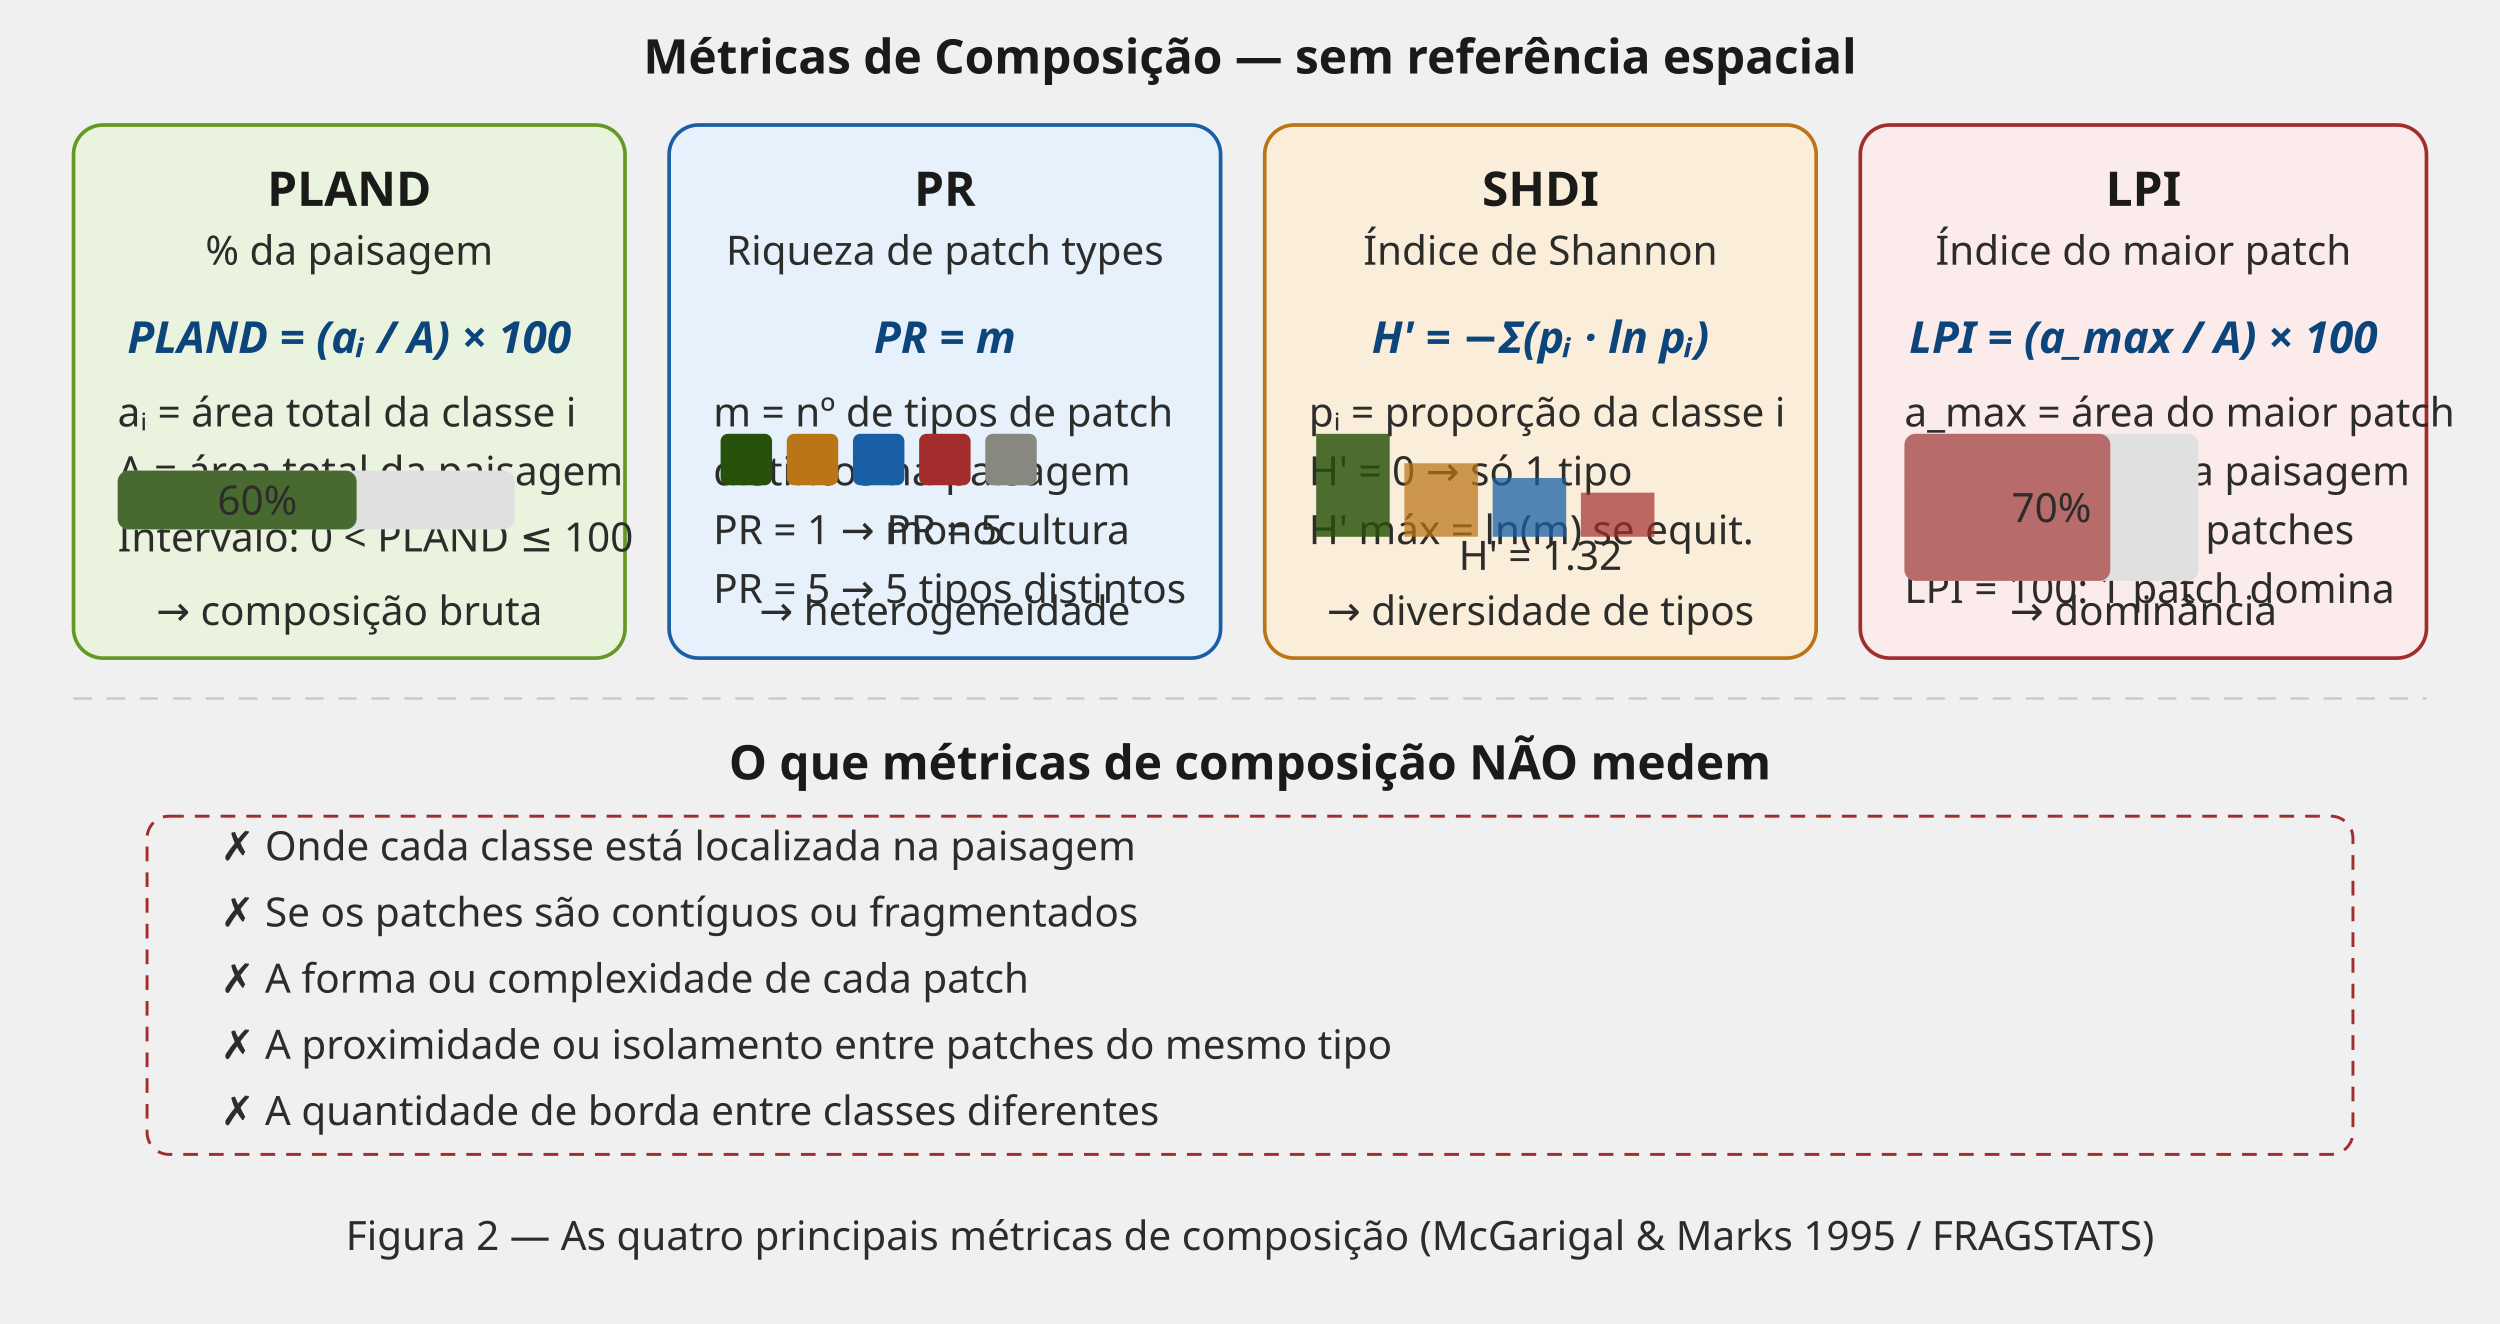
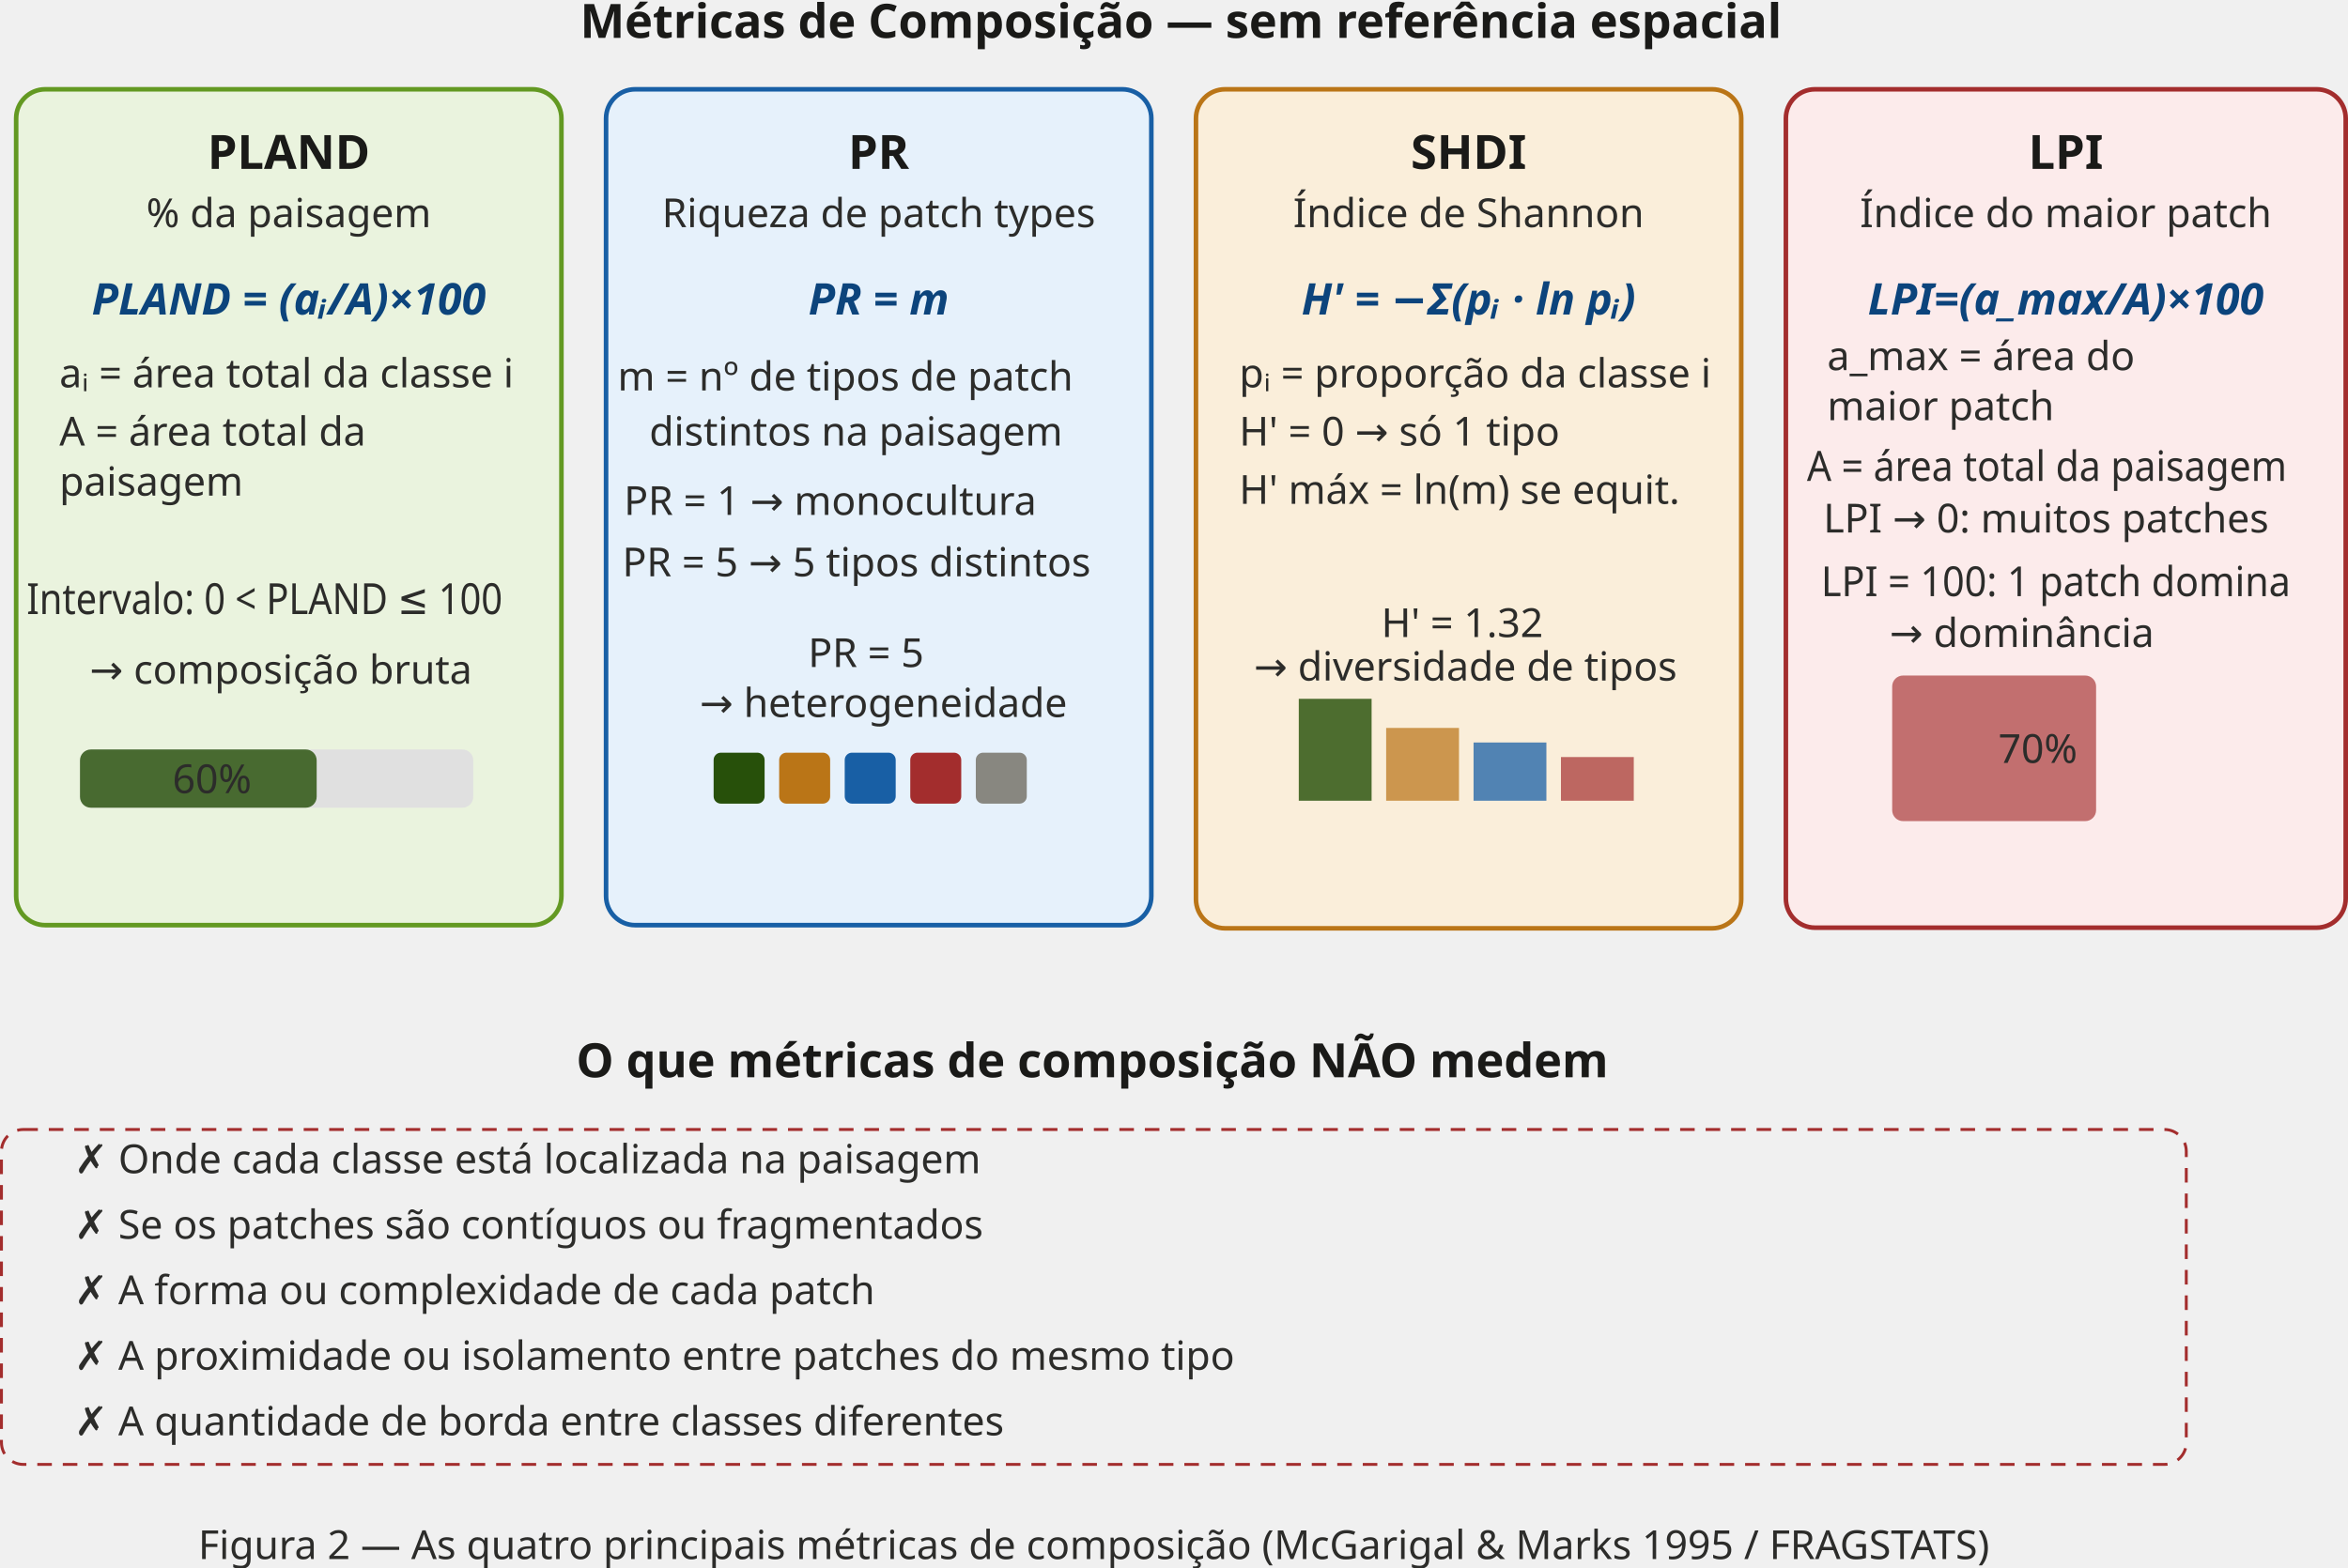
- <svg xmlns="http://www.w3.org/2000/svg" width="100%" viewBox="0 0 680 360" font-family="sans-serif">
-   <defs>
-     <style>
+ <svg xmlns="http://www.w3.org/2000/svg" width="170.606mm" height="113.92mm" viewBox="0 0 170.606 113.92" version="1.1" id="svg1" xml:space="preserve">
+   <defs id="defs1">
+     <style id="style1">
    text { font-family: sans-serif; }
    .th { font-size:13px; font-weight:600; fill:#1a1a18; }
    .ts { font-size:11px; font-weight:400; fill:#2c2c2a; }
    .eq { font-size:12px; font-weight:600; fill:#0C447C; font-style:italic; }
  </style>
+     <meshgradient id="meshgradient3" gradientUnits="userSpaceOnUse" x="535.324" y="195.169">
+       <meshrow id="meshrow3">
+         <meshpatch id="meshpatch3">
+           <stop path="c 26.667,0  53.333,0  80,0" style="stop-color:#ffffff;stop-opacity:1" id="stop4" />
+           <stop path="c 0,13.333  0,26.667  0,40" style="stop-color:#e0e0e0;stop-opacity:1" id="stop5" />
+           <stop path="c -26.667,0  -53.333,0  -80,0" style="stop-color:#ffffff;stop-opacity:1" id="stop6" />
+           <stop path="c 0,-13.333  0,-26.667  0,-40" style="stop-color:#e0e0e0;stop-opacity:1" id="stop7" />
+         </meshpatch>
+       </meshrow>
+     </meshgradient>
  </defs>
-   <text class="th" x="340" y="20" text-anchor="middle">Métricas de Composição — sem referência espacial</text>
-   <rect x="20" y="34" width="150" height="145" rx="8" fill="#EAF3DE" stroke="#639922" stroke-width="1" />
-   <text class="th" x="95" y="56" text-anchor="middle" fill="#173404">PLAND</text>
-   <text class="ts" x="95" y="72" text-anchor="middle">% da paisagem</text>
-   <text class="eq" x="95" y="96" text-anchor="middle">PLAND = (aᵢ / A) × 100</text>
-   <text class="ts" x="32" y="116">aᵢ = área total da classe i</text>
-   <text class="ts" x="32" y="132">A = área total da paisagem</text>
-   <text class="ts" x="32" y="150">Intervalo: 0 &lt; PLAND ≤ 100</text>
-   <text class="ts" x="95" y="170" text-anchor="middle" fill="#639922">→ composição bruta</text>
-   <rect x="32" y="128" width="108" height="16" rx="3" fill="#e0e0e0" />
-   <rect x="32" y="128" width="65" height="16" rx="3" fill="#27500A" opacity="0.82" />
-   <text class="ts" x="70" y="140" text-anchor="middle" fill="white">60%</text>
-   <rect x="182" y="34" width="150" height="145" rx="8" fill="#E6F1FB" stroke="#185FA5" stroke-width="1" />
-   <text class="th" x="257" y="56" text-anchor="middle" fill="#0C447C">PR</text>
-   <text class="ts" x="257" y="72" text-anchor="middle">Riqueza de patch types</text>
-   <text class="eq" x="257" y="96" text-anchor="middle">PR = m</text>
-   <text class="ts" x="194" y="116">m = nº de tipos de patch</text>
-   <text class="ts" x="194" y="132">distintos na paisagem</text>
-   <text class="ts" x="194" y="148">PR = 1 → monocultura</text>
-   <text class="ts" x="194" y="164">PR = 5 → 5 tipos distintos</text>
-   <text class="ts" x="257" y="170" text-anchor="middle" fill="#185FA5">→ heterogeneidade</text>
-   <rect x="196" y="118" width="14" height="14" rx="2" fill="#27500A" />
-   <rect x="214" y="118" width="14" height="14" rx="2" fill="#BA7517" />
-   <rect x="232" y="118" width="14" height="14" rx="2" fill="#185FA5" />
-   <rect x="250" y="118" width="14" height="14" rx="2" fill="#A32D2D" />
-   <rect x="268" y="118" width="14" height="14" rx="2" fill="#888780" />
-   <text class="ts" x="257" y="148" text-anchor="middle" fill="#0C447C">PR = 5</text>
-   <rect x="344" y="34" width="150" height="145" rx="8" fill="#FAEEDA" stroke="#BA7517" stroke-width="1" />
-   <text class="th" x="419" y="56" text-anchor="middle" fill="#633806">SHDI</text>
-   <text class="ts" x="419" y="72" text-anchor="middle">Índice de Shannon</text>
-   <text class="eq" x="419" y="96" text-anchor="middle">H' = −Σ(pᵢ · ln pᵢ)</text>
-   <text class="ts" x="356" y="116">pᵢ = proporção da classe i</text>
-   <text class="ts" x="356" y="132">H' = 0 → só 1 tipo</text>
-   <text class="ts" x="356" y="148">H' máx = ln(m) se equit.</text>
-   <text class="ts" x="419" y="170" text-anchor="middle" fill="#BA7517">→ diversidade de tipos</text>
-   <rect x="358" y="118" width="20" height="28" fill="#27500A" opacity="0.82" />
-   <rect x="382" y="126" width="20" height="20" fill="#BA7517" opacity="0.72" />
-   <rect x="406" y="130" width="20" height="16" fill="#185FA5" opacity="0.75" />
-   <rect x="430" y="134" width="20" height="12" fill="#A32D2D" opacity="0.7" />
-   <text class="ts" x="419" y="155" text-anchor="middle" fill="#BA7517">H' = 1.32</text>
-   <rect x="506" y="34" width="154" height="145" rx="8" fill="#FCEBEB" stroke="#A32D2D" stroke-width="1" />
-   <text class="th" x="583" y="56" text-anchor="middle" fill="#791F1F">LPI</text>
-   <text class="ts" x="583" y="72" text-anchor="middle">Índice do maior patch</text>
-   <text class="eq" x="583" y="96" text-anchor="middle">LPI = (a_max / A) × 100</text>
-   <text class="ts" x="518" y="116">a_max = área do maior patch</text>
-   <text class="ts" x="518" y="132">A = área total da paisagem</text>
-   <text class="ts" x="518" y="148">LPI → 0: muitos patches</text>
-   <text class="ts" x="518" y="164">LPI = 100: 1 patch domina</text>
-   <text class="ts" x="583" y="170" text-anchor="middle" fill="#A32D2D">→ dominância</text>
-   <rect x="518" y="118" width="80" height="40" rx="3" fill="#e0e0e0" />
-   <rect x="518" y="118" width="56" height="40" rx="3" fill="#A32D2D" opacity="0.65" />
-   <text class="ts" x="558" y="142" text-anchor="middle" fill="white">70%</text>
-   <line x1="20" y1="190" x2="660" y2="190" stroke="#c8c6be" stroke-width="0.6" stroke-dasharray="5,4" />
-   <text class="th" x="340" y="212" text-anchor="middle">O que métricas de composição NÃO medem</text>
-   <text class="ts" x="60" y="234">✗  Onde cada classe está localizada na paisagem</text>
-   <text class="ts" x="60" y="252">✗  Se os patches são contíguos ou fragmentados</text>
-   <text class="ts" x="60" y="270">✗  A forma ou complexidade de cada patch</text>
-   <text class="ts" x="60" y="288">✗  A proximidade ou isolamento entre patches do mesmo tipo</text>
-   <text class="ts" x="60" y="306">✗  A quantidade de borda entre classes diferentes</text>
-   <rect x="40" y="222" width="600" height="92" rx="6" fill="none" stroke="#A32D2D" stroke-width="0.8" stroke-dasharray="4,3" />
-   <text class="ts" x="340" y="340" text-anchor="middle">Figura 2 — As quatro principais métricas de composição (McGarigal &amp; Marks 1995 / FRAGSTATS)</text>
+   <g id="layer1" transform="translate(-16.51653,-104.4197)">
+     <g style="font-family:sans-serif" id="g1" transform="matrix(0.2645833,0,0,0.2645833,12.36475,101.8791)">
+       <text class="th" x="340" y="20" text-anchor="middle" id="text1">Métricas de Composição — sem referência espacial</text>
+       <rect x="20.129" y="34.129" width="149.743" height="229.614" rx="7.986" fill="#eaf3de" stroke="#639922" stroke-width="1.257" id="rect1" />
+       <text class="th" x="95" y="56" text-anchor="middle" fill="#173404" id="text2">PLAND</text>
+       <text class="ts" x="95" y="72" text-anchor="middle" id="text3">% da paisagem</text>
+       <text class="eq" x="95" y="96" text-anchor="middle" id="text4">PLAND = (aᵢ/A)×100</text>
+       <text class="ts" x="32" y="116" id="text5">aᵢ = área total da classe i</text>
+       <text class="ts" x="32" y="132" id="text6">
+         <tspan id="tspan7" x="32" y="132">A = área total da</tspan>
+         <tspan id="tspan8" x="32" y="145.75">paisagem</tspan>
+       </text>
+       <text class="ts" x="24.687" y="166.126" id="text7" transform="scale(0.9317704,1.073226)" style="stroke-width:0.932">Intervalo: 0 &lt; PLAND ≤ 100</text>
+       <text class="ts" x="92.824" y="197.42" text-anchor="middle" fill="#639922" id="text8">→ composição bruta</text>
+       <rect x="37.658" y="215.483" width="108" height="16" rx="3" fill="#e0e0e0" id="rect8" />
+       <rect x="37.658" y="215.483" width="65" height="16" rx="3" fill="#27500a" opacity="0.82" id="rect9" />
+       <text class="ts" x="73.917" y="227.483" text-anchor="middle" fill="white" id="text9">60%</text>
+       <rect x="182.129" y="34.129" width="149.743" height="229.614" rx="7.986" fill="#e6f1fb" stroke="#185fa5" stroke-width="1.257" id="rect10" />
+       <text class="th" x="257" y="56" text-anchor="middle" fill="#0C447C" id="text10">PR</text>
+       <text class="ts" x="257" y="72" text-anchor="middle" id="text11">Riqueza de patch types</text>
+       <text class="eq" x="257" y="96" text-anchor="middle" id="text12">PR = m</text>
+       <text class="ts" x="185.295" y="116.87" id="text13">m = nº de tipos de patch</text>
+       <text class="ts" x="194" y="132" id="text14">distintos na paisagem</text>
+       <text class="ts" x="187.036" y="151.047" id="text15">PR = 1 → monocultura</text>
+       <text class="ts" x="186.601" y="167.917" id="text16">PR = 5 → 5 tipos distintos</text>
+       <text class="ts" x="258.306" y="206.56" text-anchor="middle" fill="#185FA5" id="text17">→ heterogeneidade</text>
+       <rect x="211.669" y="216.364" width="14" height="14" rx="2" fill="#27500a" id="rect17" />
+       <rect x="229.669" y="216.364" width="14" height="14" rx="2" fill="#ba7517" id="rect18" />
+       <rect x="247.669" y="216.364" width="14" height="14" rx="2" fill="#185fa5" id="rect19" />
+       <rect x="265.669" y="216.364" width="14" height="14" rx="2" fill="#a32d2d" id="rect20" />
+       <rect x="283.669" y="216.364" width="14" height="14" rx="2" fill="#888780" id="rect21" />
+       <text class="ts" x="253.518" y="192.83" text-anchor="middle" fill="#0C447C" id="text21">PR = 5</text>
+       <rect x="344.13" y="34.13" width="149.74" height="230.482" rx="7.986" fill="#faeeda" stroke="#ba7517" stroke-width="1.26" id="rect22" />
+       <text class="th" x="419" y="56" text-anchor="middle" fill="#633806" id="text22">SHDI</text>
+       <text class="ts" x="419" y="72" text-anchor="middle" id="text23">Índice de Shannon</text>
+       <text class="eq" x="419" y="96" text-anchor="middle" id="text24">H' = −Σ(pᵢ · ln pᵢ)</text>
+       <text class="ts" x="356" y="116" id="text25">pᵢ = proporção da classe i</text>
+       <text class="ts" x="356" y="132" id="text26">H' = 0 → só 1 tipo</text>
+       <text class="ts" x="356" y="148" id="text27">H' máx = ln(m) se equit.</text>
+       <text class="ts" x="418.13" y="196.55" text-anchor="middle" fill="#BA7517" id="text28">→ diversidade de tipos</text>
+       <rect x="372.363" y="201.566" width="20" height="28" fill="#27500a" opacity="0.82" id="rect28" />
+       <rect x="396.363" y="209.566" width="20" height="20" fill="#ba7517" opacity="0.72" id="rect29" />
+       <rect x="420.363" y="213.566" width="20" height="16" fill="#185fa5" opacity="0.75" id="rect30" />
+       <rect x="444.363" y="217.566" width="20" height="12" fill="#a32d2d" opacity="0.7" id="rect31" />
+       <text class="ts" x="417.259" y="184.596" text-anchor="middle" fill="#BA7517" id="text31">H' = 1.32</text>
+       <rect x="506.13" y="34.13" width="153.741" height="230.309" rx="7.987" fill="#fcebeb" stroke="#a32d2d" stroke-width="1.259" id="rect32" />
+       <text class="th" x="583" y="56" text-anchor="middle" fill="#791F1F" id="text32">LPI</text>
+       <text class="ts" x="583" y="72" text-anchor="middle" id="text33">Índice do maior patch</text>
+       <text class="eq" x="583" y="96" text-anchor="middle" id="text34">LPI=(a_max/A)×100</text>
+       <text class="ts" x="517.475" y="111.275" id="text35">
+         <tspan id="tspan1" x="517.475" y="111.275">a_max = área do</tspan>
+         <tspan id="tspan2" x="517.475" y="125.025">maior patch</tspan>
+       </text>
+       <text class="ts" x="534.017" y="135.84" id="text36" transform="scale(0.9586092,1.043178)" style="stroke-width:0.959">A = área total da paisagem</text>
+       <text class="ts" x="516.425" y="155.874" id="text37">LPI → 0: muitos patches</text>
+       <text class="ts" x="533.534" y="167.599" id="text38" transform="scale(0.9667694,1.034373)" style="stroke-width:0.967">LPI = 100: 1 patch domina</text>
+       <text class="ts" x="570.926" y="187.324" text-anchor="middle" fill="#A32D2D" id="text39">→ dominância</text>
+       <rect x="535.324" y="195.169" width="80" height="40" rx="3" fill="#e0e0e0" id="rect39" style="fill:url(#meshgradient3)" />
+       <rect x="535.324" y="195.169" width="56" height="40" rx="3" fill="#a32d2d" opacity="0.65" id="rect40" />
+       <text class="ts" x="575.324" y="219.169" text-anchor="middle" fill="white" id="text40">70%</text>
+       <text class="th" x="315.657" y="305.525" text-anchor="middle" id="text41">O que métricas de composição NÃO medem</text>
+       <text class="ts" x="36.092" y="331.878" id="text42">✗ Onde cada classe está localizada na paisagem</text>
+       <text class="ts" x="36.092" y="349.878" id="text43">✗ Se os patches são contíguos ou fragmentados</text>
+       <text class="ts" x="36.092" y="367.878" id="text44">✗ A forma ou complexidade de cada patch</text>
+       <text class="ts" x="36.092" y="385.878" id="text45">✗ A proximidade ou isolamento entre patches do mesmo tipo</text>
+       <text class="ts" x="36.092" y="403.878" id="text46">✗ A quantidade de borda entre classes diferentes</text>
+       <rect x="16.092" y="319.878" width="600" height="92" rx="6" fill="none" stroke="#a32d2d" stroke-width="0.8" stroke-dasharray="4, 3" id="rect46" />
+       <text class="ts" x="316.092" y="437.878" text-anchor="middle" id="text47">Figura 2 — As quatro principais métricas de composição (McGarigal &amp; Marks 1995 / FRAGSTATS)</text>
+     </g>
+   </g>
</svg>
